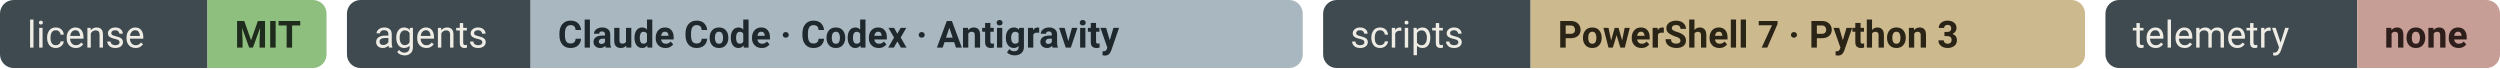
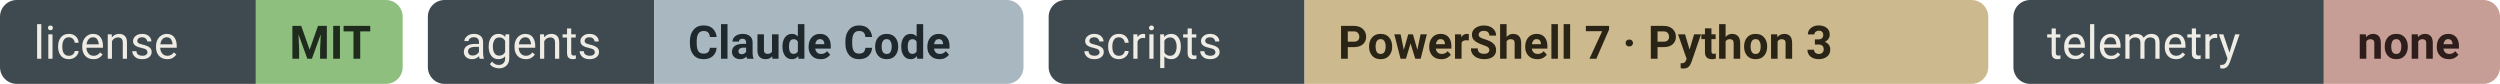
- <svg xmlns="http://www.w3.org/2000/svg" viewBox="0 0 735 20" width="735" height="20" role="img" aria-label="license: MIT · agents: Claude Code · Codex · Antigravity · scripts: PowerShell 7 · Python 3 · telemetry: none">
+ <svg xmlns="http://www.w3.org/2000/svg" viewBox="0 0 596 20" width="596" height="20" role="img" aria-label="license: MIT · agents: Claude Code · scripts: PowerShell 7 · Python 3 · telemetry: none">
  <g font-family="system-ui,-apple-system,'Segoe UI',Roboto,Helvetica,Arial,sans-serif" font-size="11">
    <g transform="translate(0 0)">
      <clipPath id="c0">
        <rect width="96" height="20" rx="4" />
      </clipPath>
      <g clip-path="url(#c0)">
        <rect width="61" height="20" fill="#3E4A4F" />
        <rect x="61" width="35" height="20" fill="#8FBF7F" />
      </g>
      <text x="8" y="14" fill="#EEECE4" textLength="45" lengthAdjust="spacingAndGlyphs">license</text>
      <text x="69" y="14" fill="#1F2B1D" font-weight="600" textLength="19" lengthAdjust="spacingAndGlyphs">MIT</text>
    </g>
    <g transform="translate(102 0)">
      <clipPath id="c102">
-         <rect width="281" height="20" rx="4" />
+         <rect width="142" height="20" rx="4" />
      </clipPath>
      <g clip-path="url(#c102)">
        <rect width="54" height="20" fill="#3E4A4F" />
-         <rect x="54" width="227" height="20" fill="#A9B8C0" />
+         <rect x="54" width="88" height="20" fill="#A9B8C0" />
      </g>
      <text x="8" y="14" fill="#EEECE4" textLength="38" lengthAdjust="spacingAndGlyphs">agents</text>
-       <text x="62" y="14" fill="#1E282D" font-weight="600" textLength="211" lengthAdjust="spacingAndGlyphs">Claude Code · Codex · Antigravity</text>
+       <text x="62" y="14" fill="#1E282D" font-weight="600" textLength="72" lengthAdjust="spacingAndGlyphs">Claude Code</text>
    </g>
-     <g transform="translate(389 0)">
-       <clipPath id="c389">
+     <g transform="translate(250 0)">
+       <clipPath id="c250">
        <rect width="224" height="20" rx="4" />
      </clipPath>
-       <g clip-path="url(#c389)">
+       <g clip-path="url(#c250)">
        <rect width="61" height="20" fill="#3E4A4F" />
        <rect x="61" width="163" height="20" fill="#CDB98E" />
      </g>
      <text x="8" y="14" fill="#EEECE4" textLength="45" lengthAdjust="spacingAndGlyphs">scripts</text>
      <text x="69" y="14" fill="#2A2416" font-weight="600" textLength="147" lengthAdjust="spacingAndGlyphs">PowerShell 7 · Python 3</text>
    </g>
-     <g transform="translate(619 0)">
-       <clipPath id="c619">
+     <g transform="translate(480 0)">
+       <clipPath id="c480">
        <rect width="116" height="20" rx="4" />
      </clipPath>
-       <g clip-path="url(#c619)">
+       <g clip-path="url(#c480)">
        <rect width="74" height="20" fill="#3E4A4F" />
        <rect x="74" width="42" height="20" fill="#C79E95" />
      </g>
      <text x="8" y="14" fill="#EEECE4" textLength="58" lengthAdjust="spacingAndGlyphs">telemetry</text>
      <text x="82" y="14" fill="#2D1E1B" font-weight="600" textLength="26" lengthAdjust="spacingAndGlyphs">none</text>
    </g>
  </g>
</svg>
